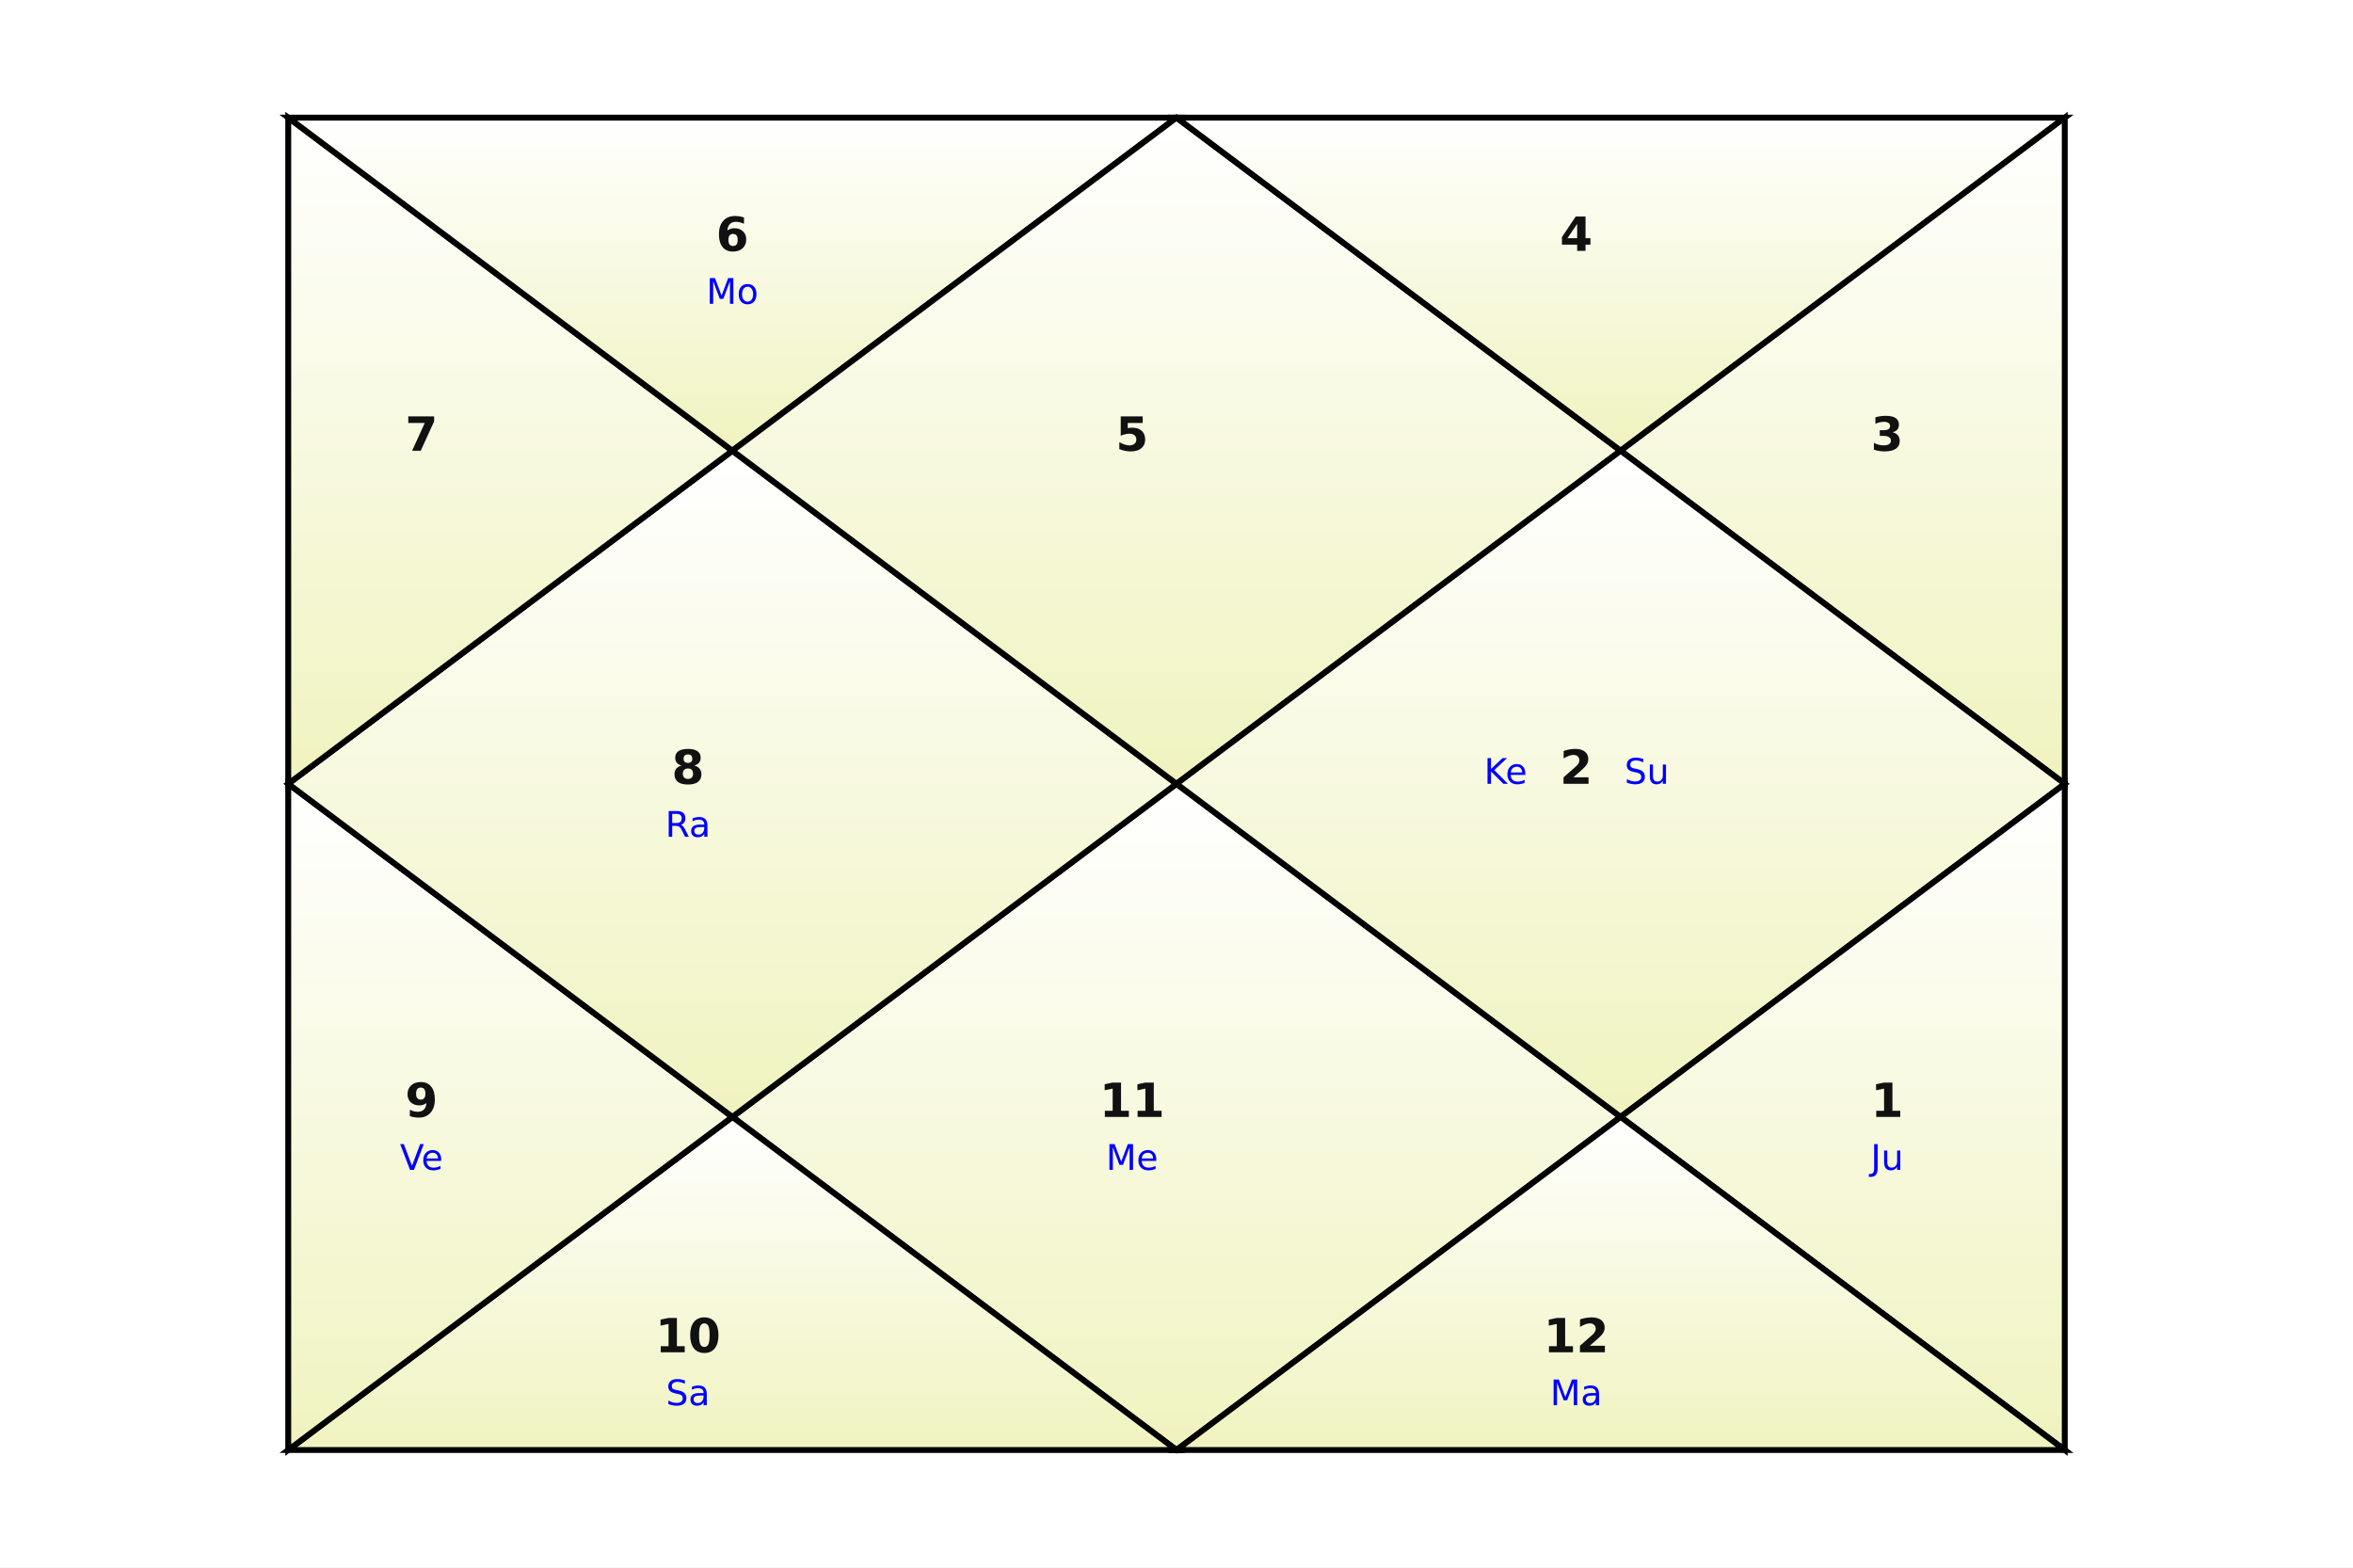
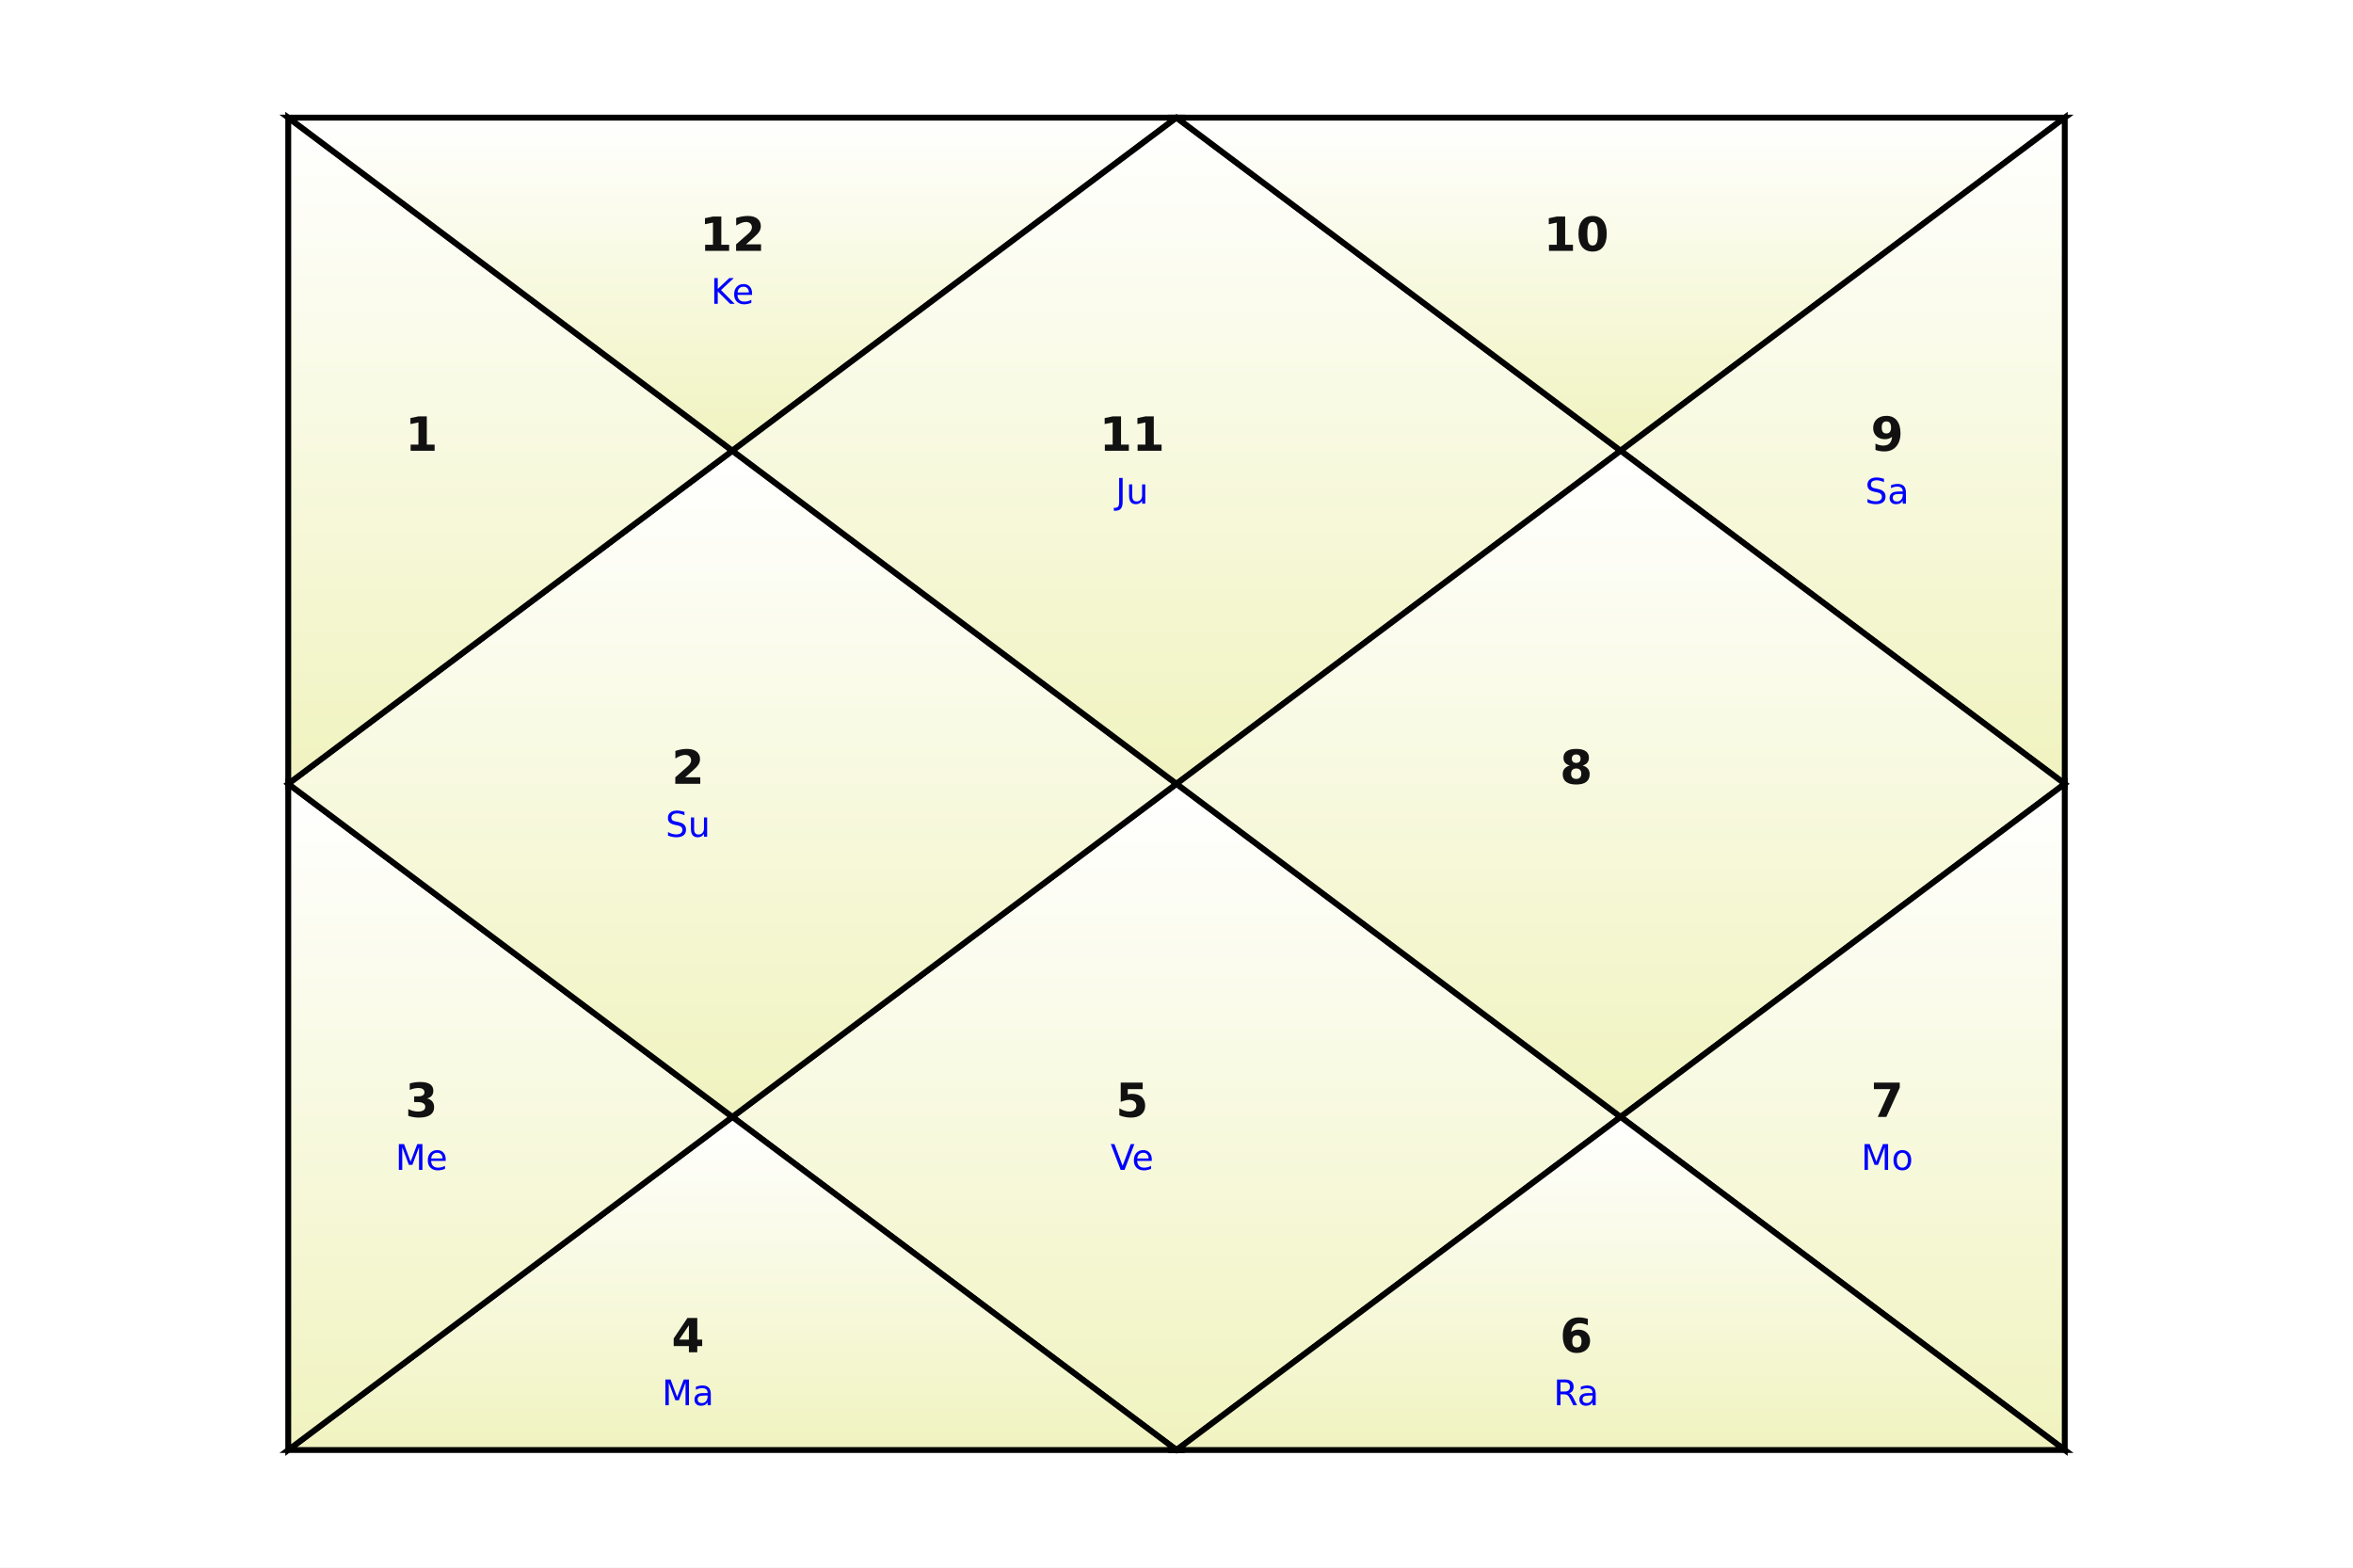
<svg xmlns="http://www.w3.org/2000/svg" baseProfile="full" height="100%" version="1.1" viewBox="0 0 800 533" width="100%">
  <defs>
    <linearGradient id="houseGrad" x1="0" x2="0" y1="0" y2="1">
      <stop offset="0" stop-color="white" />
      <stop offset="1" stop-color="#f0f3bf" />
    </linearGradient>
  </defs>
  <rect fill="white" height="533" width="800" x="0" y="0" />
  <polygon fill="url(#houseGrad)" points="249.0,379.75 400.0,493.0 551.0,379.75 400.0,266.5" stroke="#000" stroke-width="2" />
  <polygon fill="url(#houseGrad)" points="249.0,379.75 98.0,493.0 400.0,493.0" stroke="#000" stroke-width="2" />
  <polygon fill="url(#houseGrad)" points="98.0,266.5 98.0,493.0 249.0,379.75" stroke="#000" stroke-width="2" />
  <polygon fill="url(#houseGrad)" points="98.0,266.5 249.0,379.75 400.0,266.5 249.0,153.25" stroke="#000" stroke-width="2" />
  <polygon fill="url(#houseGrad)" points="98.0,40.0 98.0,266.5 249.0,153.25" stroke="#000" stroke-width="2" />
  <polygon fill="url(#houseGrad)" points="98.0,40.0 249.0,153.25 400.0,40.0" stroke="#000" stroke-width="2" />
  <polygon fill="url(#houseGrad)" points="249.0,153.25 400.0,266.5 551.0,153.25 400.0,40.0" stroke="#000" stroke-width="2" />
  <polygon fill="url(#houseGrad)" points="400.0,40.0 551.0,153.25 702.0,40.0" stroke="#000" stroke-width="2" />
  <polygon fill="url(#houseGrad)" points="551.0,153.25 702.0,266.5 702.0,40.0" stroke="#000" stroke-width="2" />
  <polygon fill="url(#houseGrad)" points="551.0,153.25 400.0,266.5 551.0,379.75 702.0,266.5" stroke="#000" stroke-width="2" />
  <polygon fill="url(#houseGrad)" points="551.0,379.75 702.0,493.0 702.0,266.5" stroke="#000" stroke-width="2" />
  <polygon fill="url(#houseGrad)" points="551.0,379.75 400.0,493.0 702.0,493.0" stroke="#000" stroke-width="2" />
-   <text fill="#111111" font-family="DejaVu Sans, Arial, sans-serif" font-size="16" font-weight="bold" text-anchor="middle" x="384.9" y="153.25">5</text>
-   <text fill="#111111" font-family="DejaVu Sans, Arial, sans-serif" font-size="16" font-weight="bold" text-anchor="middle" x="249.0" y="85.3">6</text>
-   <text fill="#0000ff" font-family="DejaVu Sans, Arial, sans-serif" font-size="12" text-anchor="middle" x="249.0" y="103.3">Mo</text>
-   <text fill="#111111" font-family="DejaVu Sans, Arial, sans-serif" font-size="16" font-weight="bold" text-anchor="middle" x="143.3" y="153.25">7</text>
-   <text fill="#111111" font-family="DejaVu Sans, Arial, sans-serif" font-size="16" font-weight="bold" text-anchor="middle" x="233.9" y="266.5">8</text>
-   <text fill="#0000ff" font-family="DejaVu Sans, Arial, sans-serif" font-size="12" text-anchor="middle" x="233.9" y="284.5">Ra</text>
-   <text fill="#111111" font-family="DejaVu Sans, Arial, sans-serif" font-size="16" font-weight="bold" text-anchor="middle" x="143.3" y="379.75">9</text>
-   <text fill="#0000ff" font-family="DejaVu Sans, Arial, sans-serif" font-size="12" text-anchor="middle" x="143.3" y="397.75">Ve</text>
-   <text fill="#111111" font-family="DejaVu Sans, Arial, sans-serif" font-size="16" font-weight="bold" text-anchor="middle" x="233.9" y="459.78">10</text>
-   <text fill="#0000ff" font-family="DejaVu Sans, Arial, sans-serif" font-size="12" text-anchor="middle" x="233.9" y="477.78">Sa</text>
-   <text fill="#111111" font-family="DejaVu Sans, Arial, sans-serif" font-size="16" font-weight="bold" text-anchor="middle" x="384.9" y="379.75">11</text>
-   <text fill="#0000ff" font-family="DejaVu Sans, Arial, sans-serif" font-size="12" text-anchor="middle" x="384.9" y="397.75">Me</text>
-   <text fill="#111111" font-family="DejaVu Sans, Arial, sans-serif" font-size="16" font-weight="bold" text-anchor="middle" x="535.9" y="459.78">12</text>
-   <text fill="#0000ff" font-family="DejaVu Sans, Arial, sans-serif" font-size="12" text-anchor="middle" x="535.9" y="477.78">Ma</text>
-   <text fill="#111111" font-family="DejaVu Sans, Arial, sans-serif" font-size="16" font-weight="bold" text-anchor="middle" x="641.6" y="379.75">1</text>
-   <text fill="#0000ff" font-family="DejaVu Sans, Arial, sans-serif" font-size="12" text-anchor="middle" x="641.6" y="397.75">Ju</text>
-   <text fill="#111111" font-family="DejaVu Sans, Arial, sans-serif" font-size="16" font-weight="bold" text-anchor="middle" x="535.9" y="266.5">2</text>
-   <text fill="#0000ff" font-family="DejaVu Sans, Arial, sans-serif" font-size="12" text-anchor="middle" x="559.9" y="266.5">Su</text>
-   <text fill="#0000ff" font-family="DejaVu Sans, Arial, sans-serif" font-size="12" text-anchor="middle" x="511.9" y="266.5">Ke</text>
-   <text fill="#111111" font-family="DejaVu Sans, Arial, sans-serif" font-size="16" font-weight="bold" text-anchor="middle" x="641.6" y="153.25">3</text>
-   <text fill="#111111" font-family="DejaVu Sans, Arial, sans-serif" font-size="16" font-weight="bold" text-anchor="middle" x="535.9" y="85.3">4</text>
+   <text fill="#111111" font-family="DejaVu Sans, Arial, sans-serif" font-size="16" font-weight="bold" text-anchor="middle" x="384.9" y="153.25">11</text>
+   <text fill="#0000ff" font-family="DejaVu Sans, Arial, sans-serif" font-size="12" text-anchor="middle" x="384.9" y="171.25">Ju</text>
+   <text fill="#111111" font-family="DejaVu Sans, Arial, sans-serif" font-size="16" font-weight="bold" text-anchor="middle" x="249.0" y="85.3">12</text>
+   <text fill="#0000ff" font-family="DejaVu Sans, Arial, sans-serif" font-size="12" text-anchor="middle" x="249.0" y="103.3">Ke</text>
+   <text fill="#111111" font-family="DejaVu Sans, Arial, sans-serif" font-size="16" font-weight="bold" text-anchor="middle" x="143.3" y="153.25">1</text>
+   <text fill="#111111" font-family="DejaVu Sans, Arial, sans-serif" font-size="16" font-weight="bold" text-anchor="middle" x="233.9" y="266.5">2</text>
+   <text fill="#0000ff" font-family="DejaVu Sans, Arial, sans-serif" font-size="12" text-anchor="middle" x="233.9" y="284.5">Su</text>
+   <text fill="#111111" font-family="DejaVu Sans, Arial, sans-serif" font-size="16" font-weight="bold" text-anchor="middle" x="143.3" y="379.75">3</text>
+   <text fill="#0000ff" font-family="DejaVu Sans, Arial, sans-serif" font-size="12" text-anchor="middle" x="143.3" y="397.75">Me</text>
+   <text fill="#111111" font-family="DejaVu Sans, Arial, sans-serif" font-size="16" font-weight="bold" text-anchor="middle" x="233.9" y="459.78">4</text>
+   <text fill="#0000ff" font-family="DejaVu Sans, Arial, sans-serif" font-size="12" text-anchor="middle" x="233.9" y="477.78">Ma</text>
+   <text fill="#111111" font-family="DejaVu Sans, Arial, sans-serif" font-size="16" font-weight="bold" text-anchor="middle" x="384.9" y="379.75">5</text>
+   <text fill="#0000ff" font-family="DejaVu Sans, Arial, sans-serif" font-size="12" text-anchor="middle" x="384.9" y="397.75">Ve</text>
+   <text fill="#111111" font-family="DejaVu Sans, Arial, sans-serif" font-size="16" font-weight="bold" text-anchor="middle" x="535.9" y="459.78">6</text>
+   <text fill="#0000ff" font-family="DejaVu Sans, Arial, sans-serif" font-size="12" text-anchor="middle" x="535.9" y="477.78">Ra</text>
+   <text fill="#111111" font-family="DejaVu Sans, Arial, sans-serif" font-size="16" font-weight="bold" text-anchor="middle" x="641.6" y="379.75">7</text>
+   <text fill="#0000ff" font-family="DejaVu Sans, Arial, sans-serif" font-size="12" text-anchor="middle" x="641.6" y="397.75">Mo</text>
+   <text fill="#111111" font-family="DejaVu Sans, Arial, sans-serif" font-size="16" font-weight="bold" text-anchor="middle" x="535.9" y="266.5">8</text>
+   <text fill="#111111" font-family="DejaVu Sans, Arial, sans-serif" font-size="16" font-weight="bold" text-anchor="middle" x="641.6" y="153.25">9</text>
+   <text fill="#0000ff" font-family="DejaVu Sans, Arial, sans-serif" font-size="12" text-anchor="middle" x="641.6" y="171.25">Sa</text>
+   <text fill="#111111" font-family="DejaVu Sans, Arial, sans-serif" font-size="16" font-weight="bold" text-anchor="middle" x="535.9" y="85.3">10</text>
</svg>
